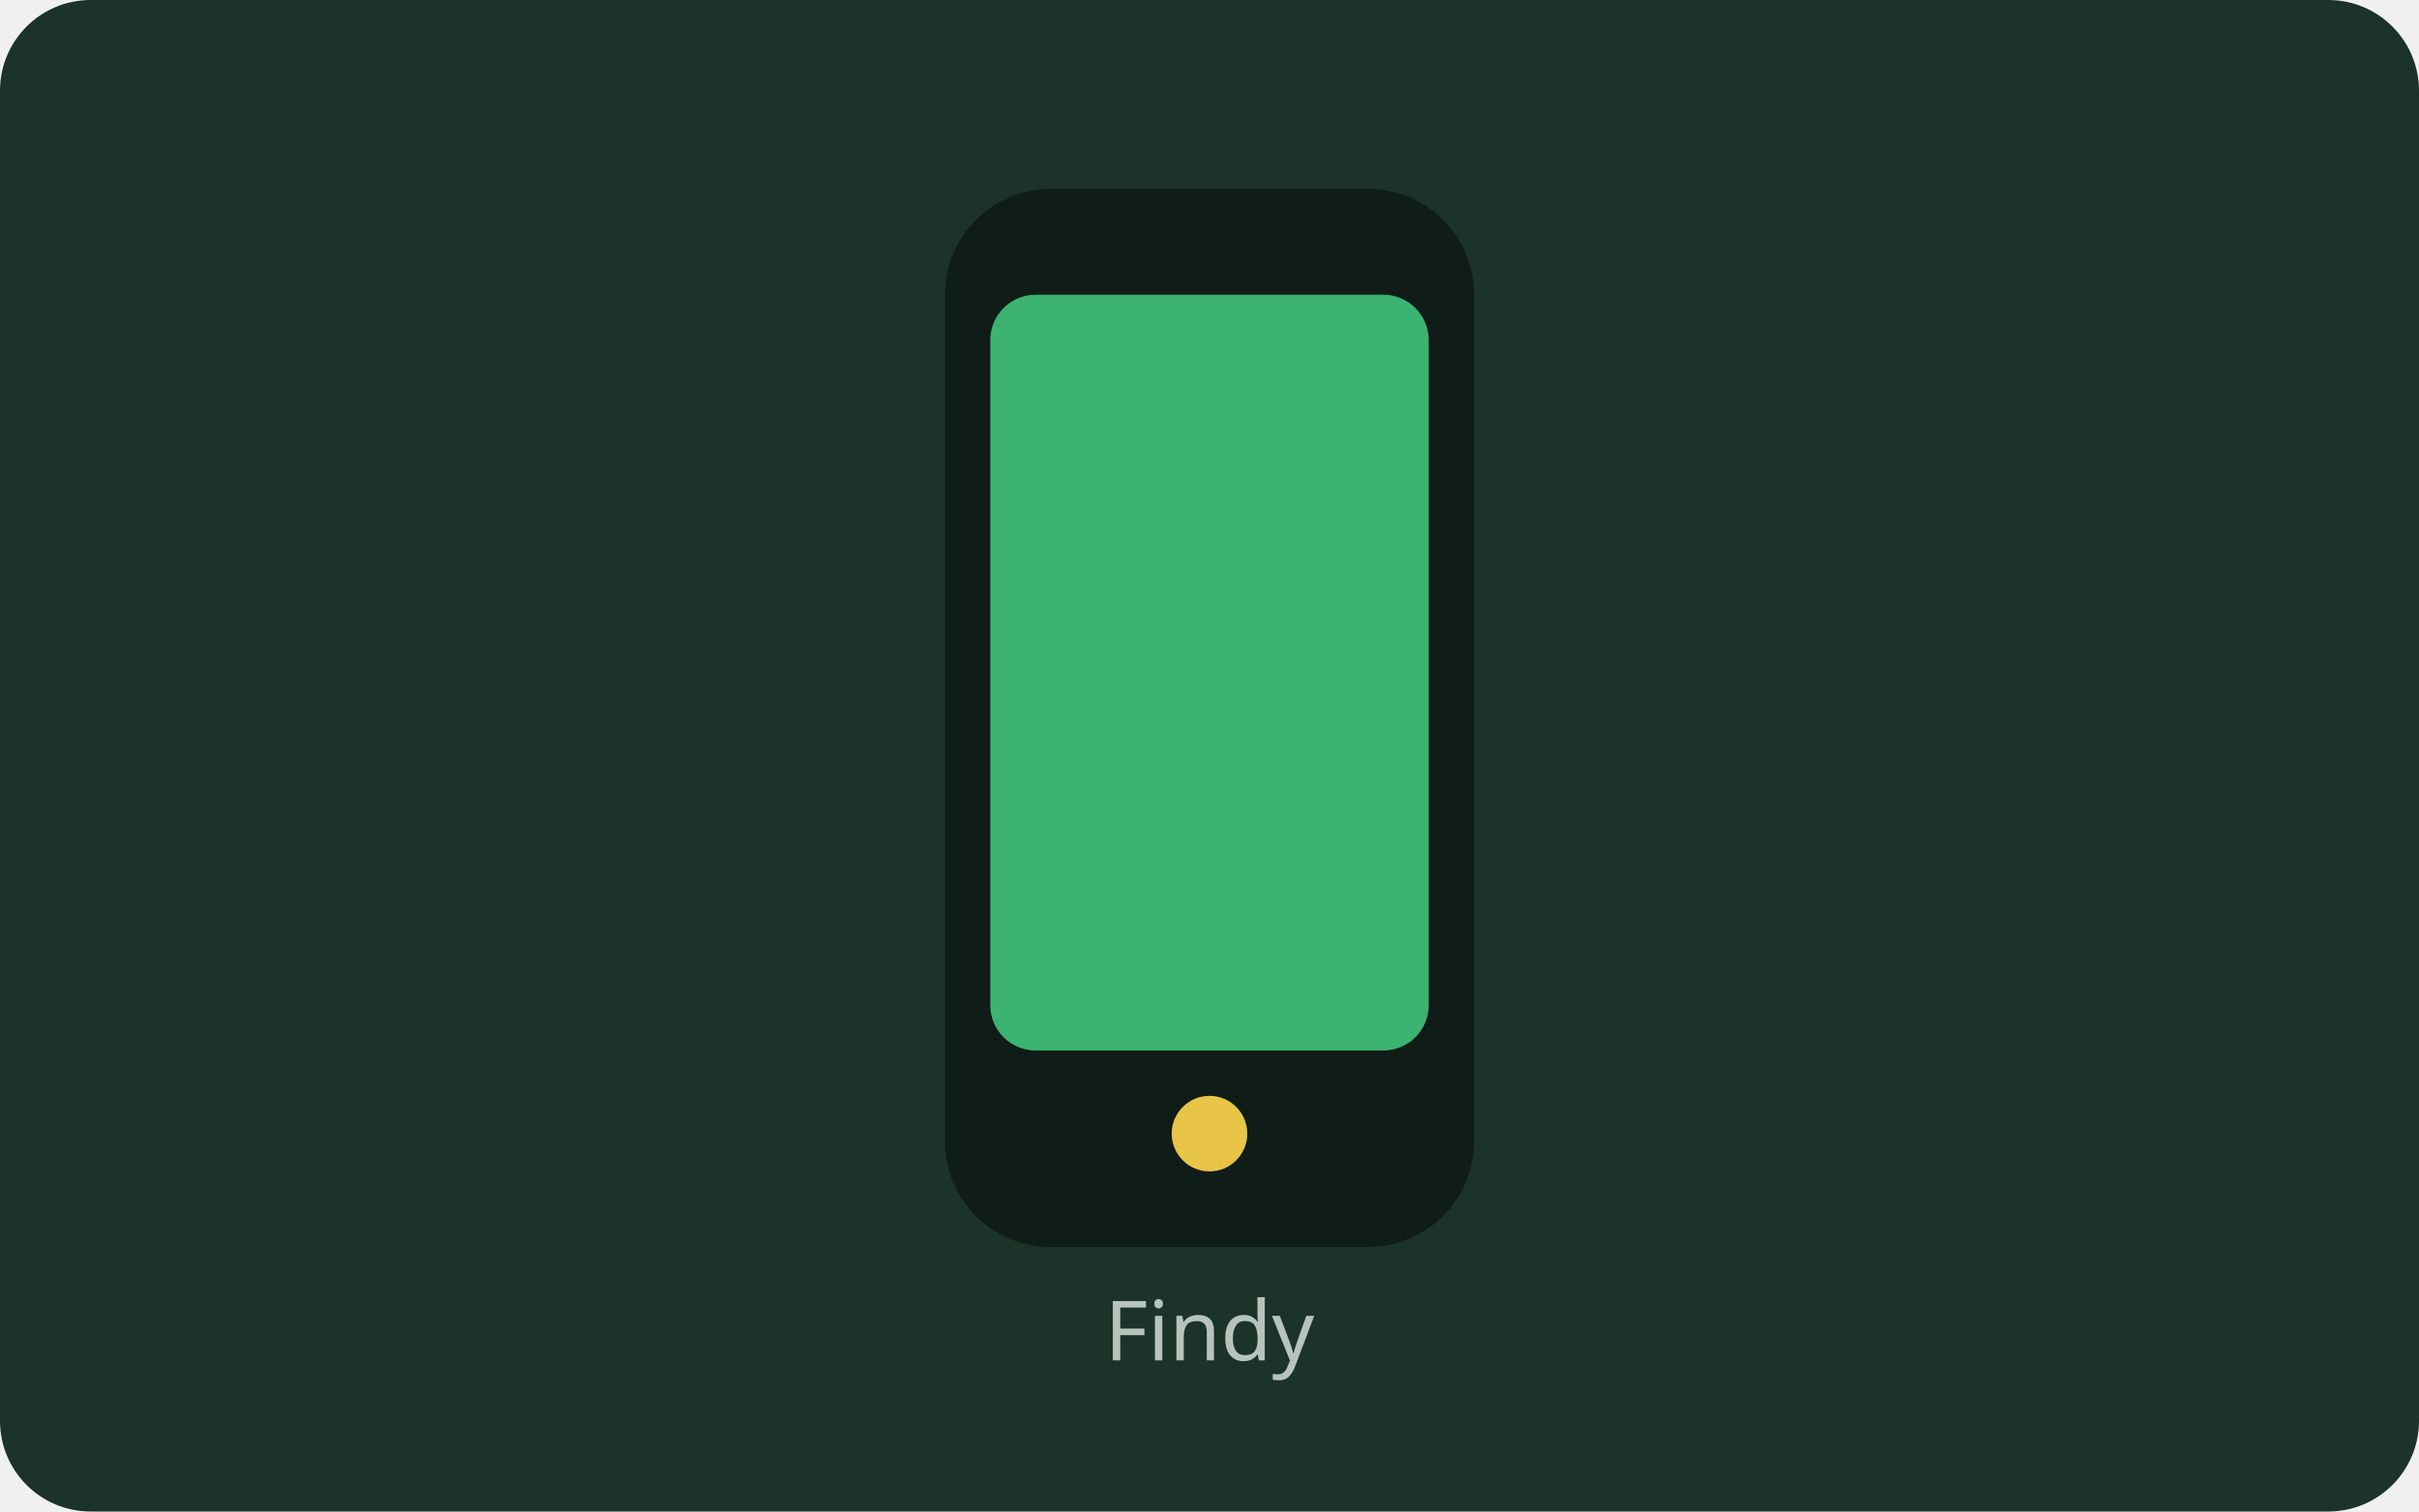
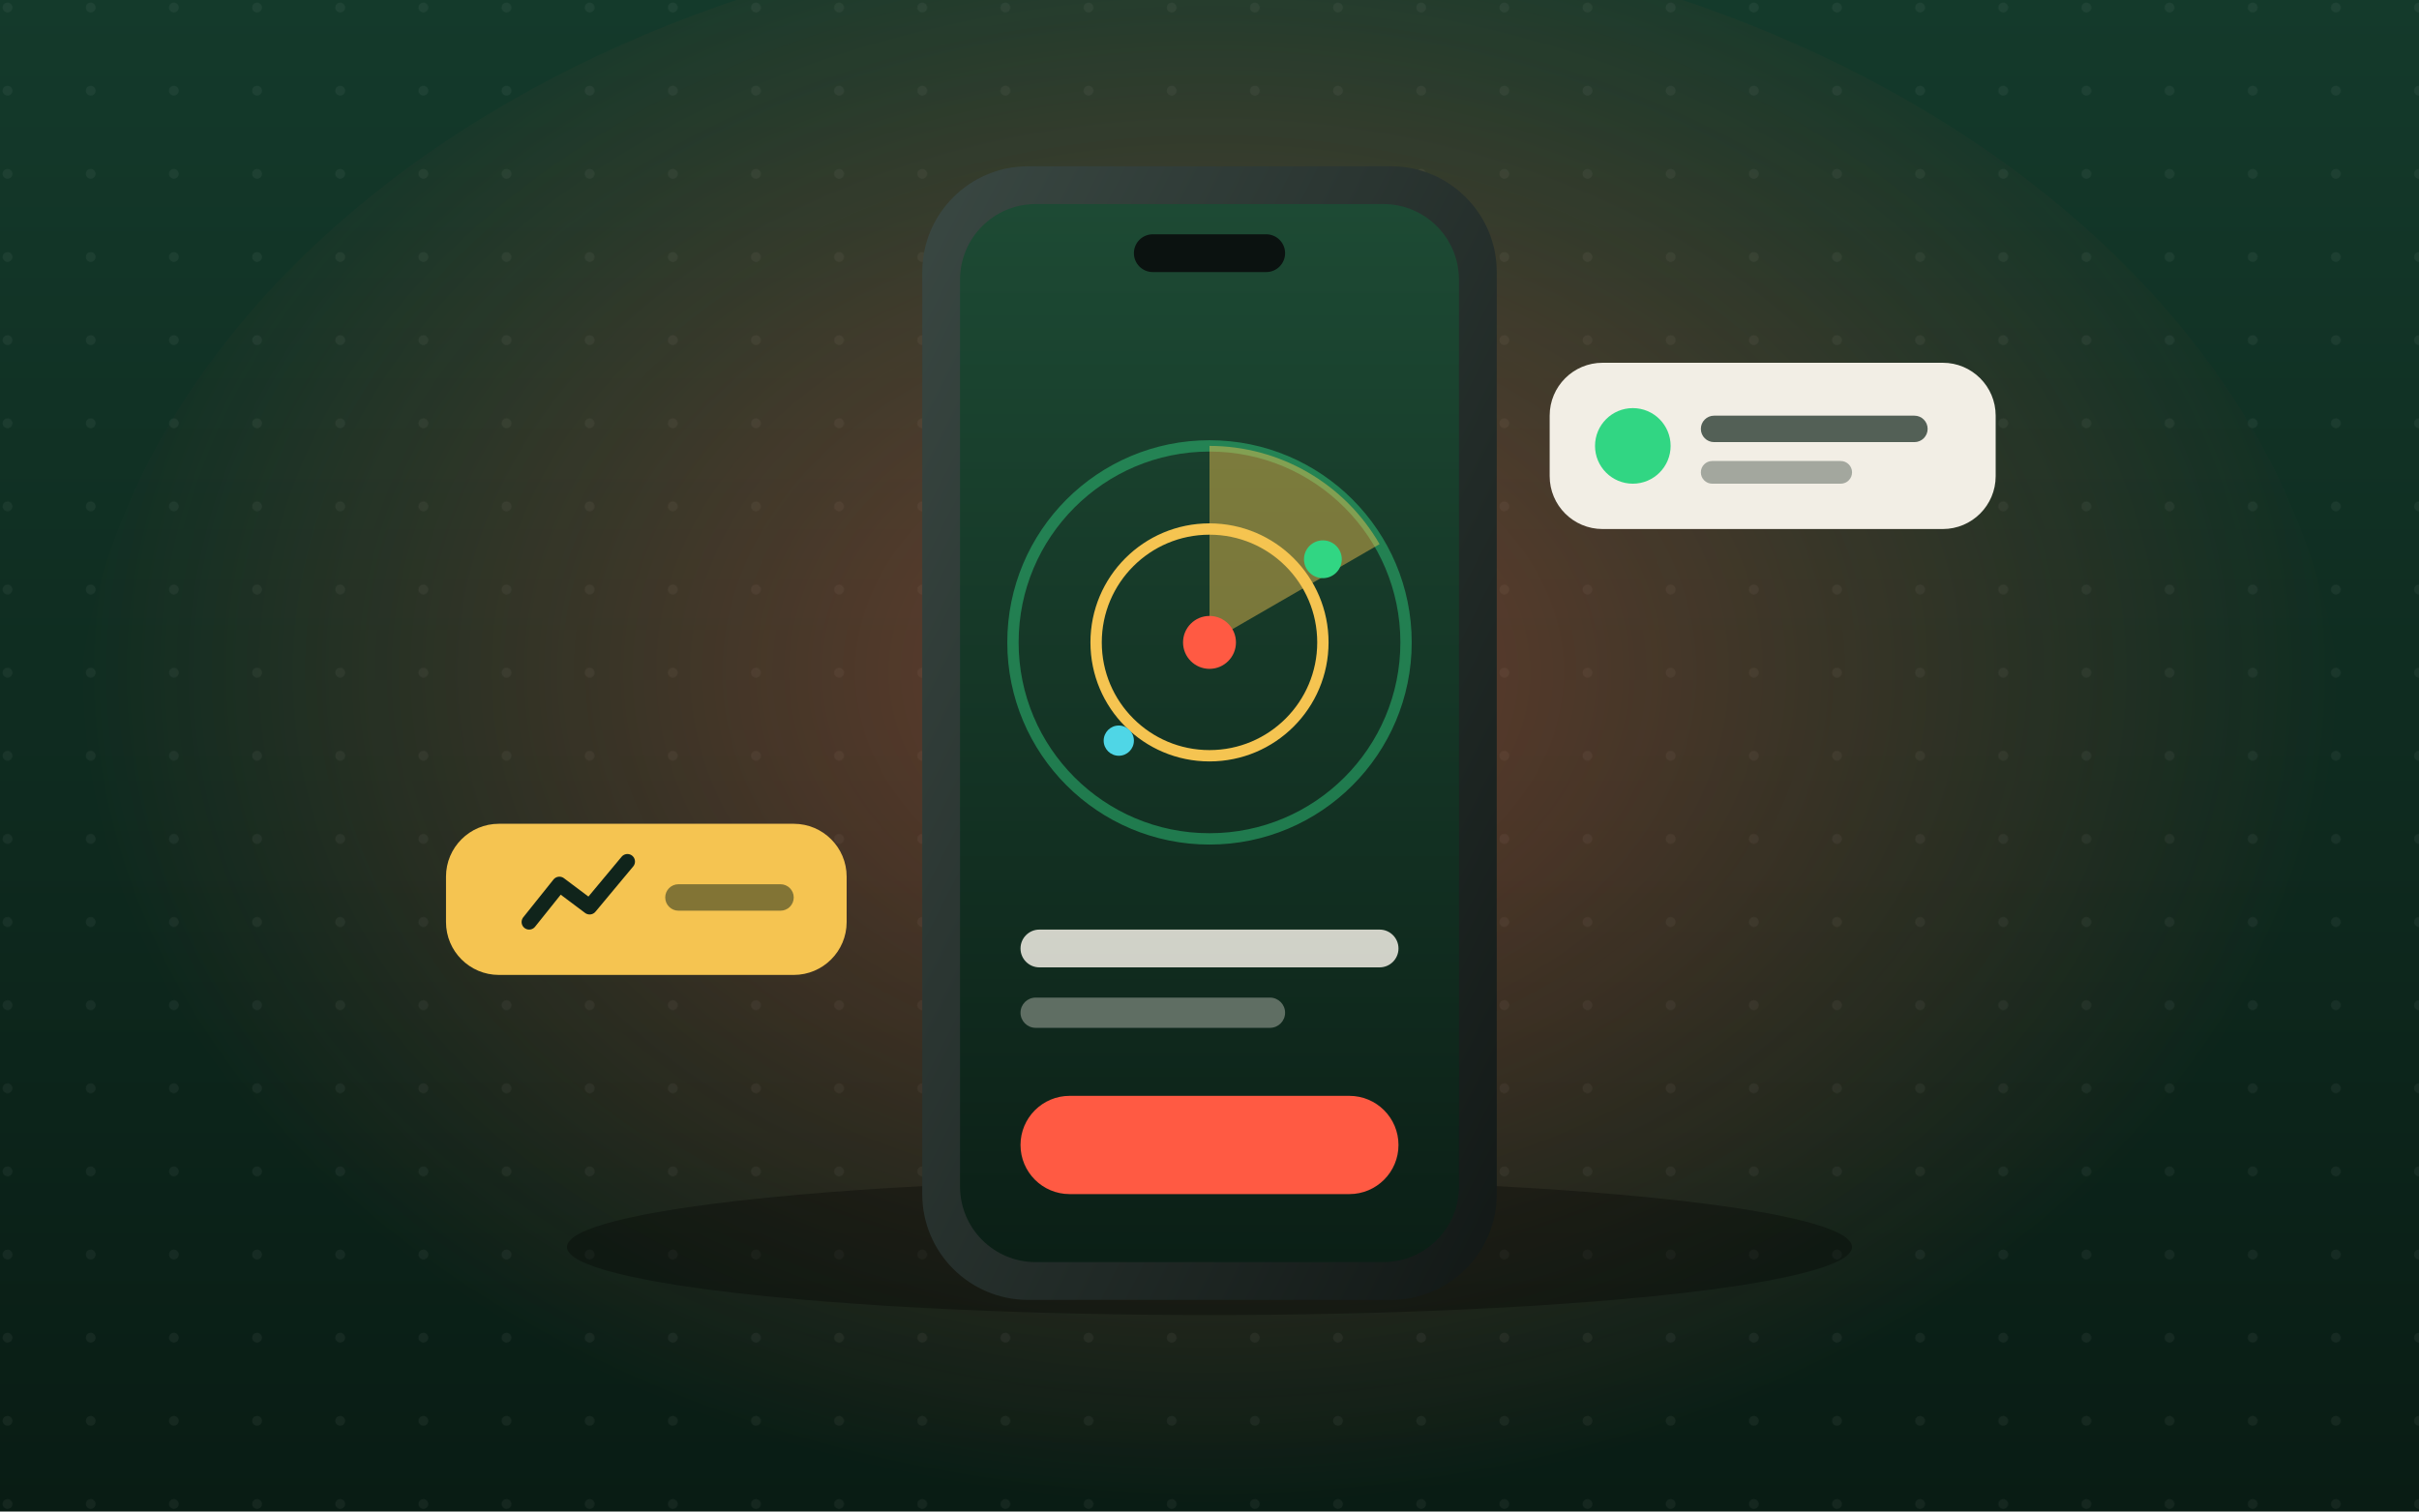
<svg xmlns="http://www.w3.org/2000/svg" viewBox="0 0 640 400" fill="none">
-   <rect width="640" height="400" rx="24" fill="#1b3328" />
-   <rect x="250" y="50" width="140" height="280" rx="28" fill="#0f1c17" />
-   <rect x="262" y="78" width="116" height="200" rx="12" fill="#3cb371" />
-   <circle cx="320" cy="300" r="10" fill="#e8c547" />
-   <text x="320" y="360" text-anchor="middle" fill="#b7c4bb" font-size="22" font-family="system-ui">Findy</text>
+   <defs>
+     <linearGradient id="bg" x1="0" y1="0" x2="0" y2="1">
+       <stop offset="0" stop-color="#143a2b" />
+       <stop offset="1" stop-color="#091c14" />
+     </linearGradient>
+     <radialGradient id="glow" cx="0.5" cy="0.45" r="0.5">
+       <stop offset="0" stop-color="#ff5a43" stop-opacity="0.38" />
+       <stop offset="1" stop-color="#ff5a43" stop-opacity="0" />
+     </radialGradient>
+     <pattern id="dots" width="22" height="22" patternUnits="userSpaceOnUse">
+       <circle cx="2" cy="2" r="1.3" fill="#ffffff" fill-opacity="0.05" />
+     </pattern>
+   </defs>
+   <rect width="640" height="400" fill="url(#bg)" />
+   <rect width="640" height="400" fill="url(#dots)" />
+   <ellipse cx="320" cy="200" rx="300" ry="220" fill="url(#glow)" />
+   <ellipse cx="320" cy="330" rx="170" ry="18" fill="#000000" fill-opacity="0.3" />
+   <defs>
+     <linearGradient id="screen" x1="0" y1="0" x2="0" y2="1">
+       <stop offset="0" stop-color="#1d4a34" />
+       <stop offset="1" stop-color="#0b1f16" />
+     </linearGradient>
+     <linearGradient id="body" x1="0" y1="0" x2="1" y2="1">
+       <stop offset="0" stop-color="#3a4843" />
+       <stop offset="1" stop-color="#121816" />
+     </linearGradient>
+   </defs>
+   <rect x="244" y="44" width="152" height="300" rx="28" fill="url(#body)" />
+   <rect x="254" y="54" width="132" height="280" rx="20" fill="url(#screen)" />
+   <rect x="300" y="62" width="40" height="10" rx="5" fill="#0b1210" />
+   <circle cx="320" cy="170" r="52" stroke="#31d683" stroke-opacity="0.45" stroke-width="3" />
+   <circle cx="320" cy="170" r="30" stroke="#f5c451" stroke-width="3" />
+   <path d="M320 170 L320 118 A52 52 0 0 1 365 144 Z" fill="#f5c451" fill-opacity="0.45" />
+   <circle cx="320" cy="170" r="7" fill="#ff5a43" />
+   <circle cx="350" cy="148" r="5" fill="#31d683" />
+   <circle cx="296" cy="196" r="4" fill="#4fd6e6" />
+   <rect x="270" y="246" width="100" height="10" rx="5" fill="#f2eee5" fill-opacity="0.85" />
+   <rect x="270" y="264" width="70" height="8" rx="4" fill="#f2eee5" fill-opacity="0.35" />
+   <rect x="270" y="290" width="100" height="26" rx="13" fill="#ff5a43" />
+   <g transform="translate(410 96)">
+     <rect width="118" height="44" rx="14" fill="#f2eee5" />
+     <circle cx="22" cy="22" r="10" fill="#31d683" />
+     <rect x="40" y="14" width="60" height="7" rx="3.5" fill="#10241b" fill-opacity="0.7" />
+     <rect x="40" y="26" width="40" height="6" rx="3" fill="#10241b" fill-opacity="0.35" />
+   </g>
+   <g transform="translate(118 218)">
+     <rect width="106" height="40" rx="14" fill="#f5c451" />
+     <path d="M22 26 l8 -10 l8 6 l10 -12" stroke="#10241b" stroke-width="4" stroke-linecap="round" stroke-linejoin="round" fill="none" />
+     <rect x="58" y="16" width="34" height="7" rx="3.5" fill="#10241b" fill-opacity="0.5" />
+   </g>
</svg>
